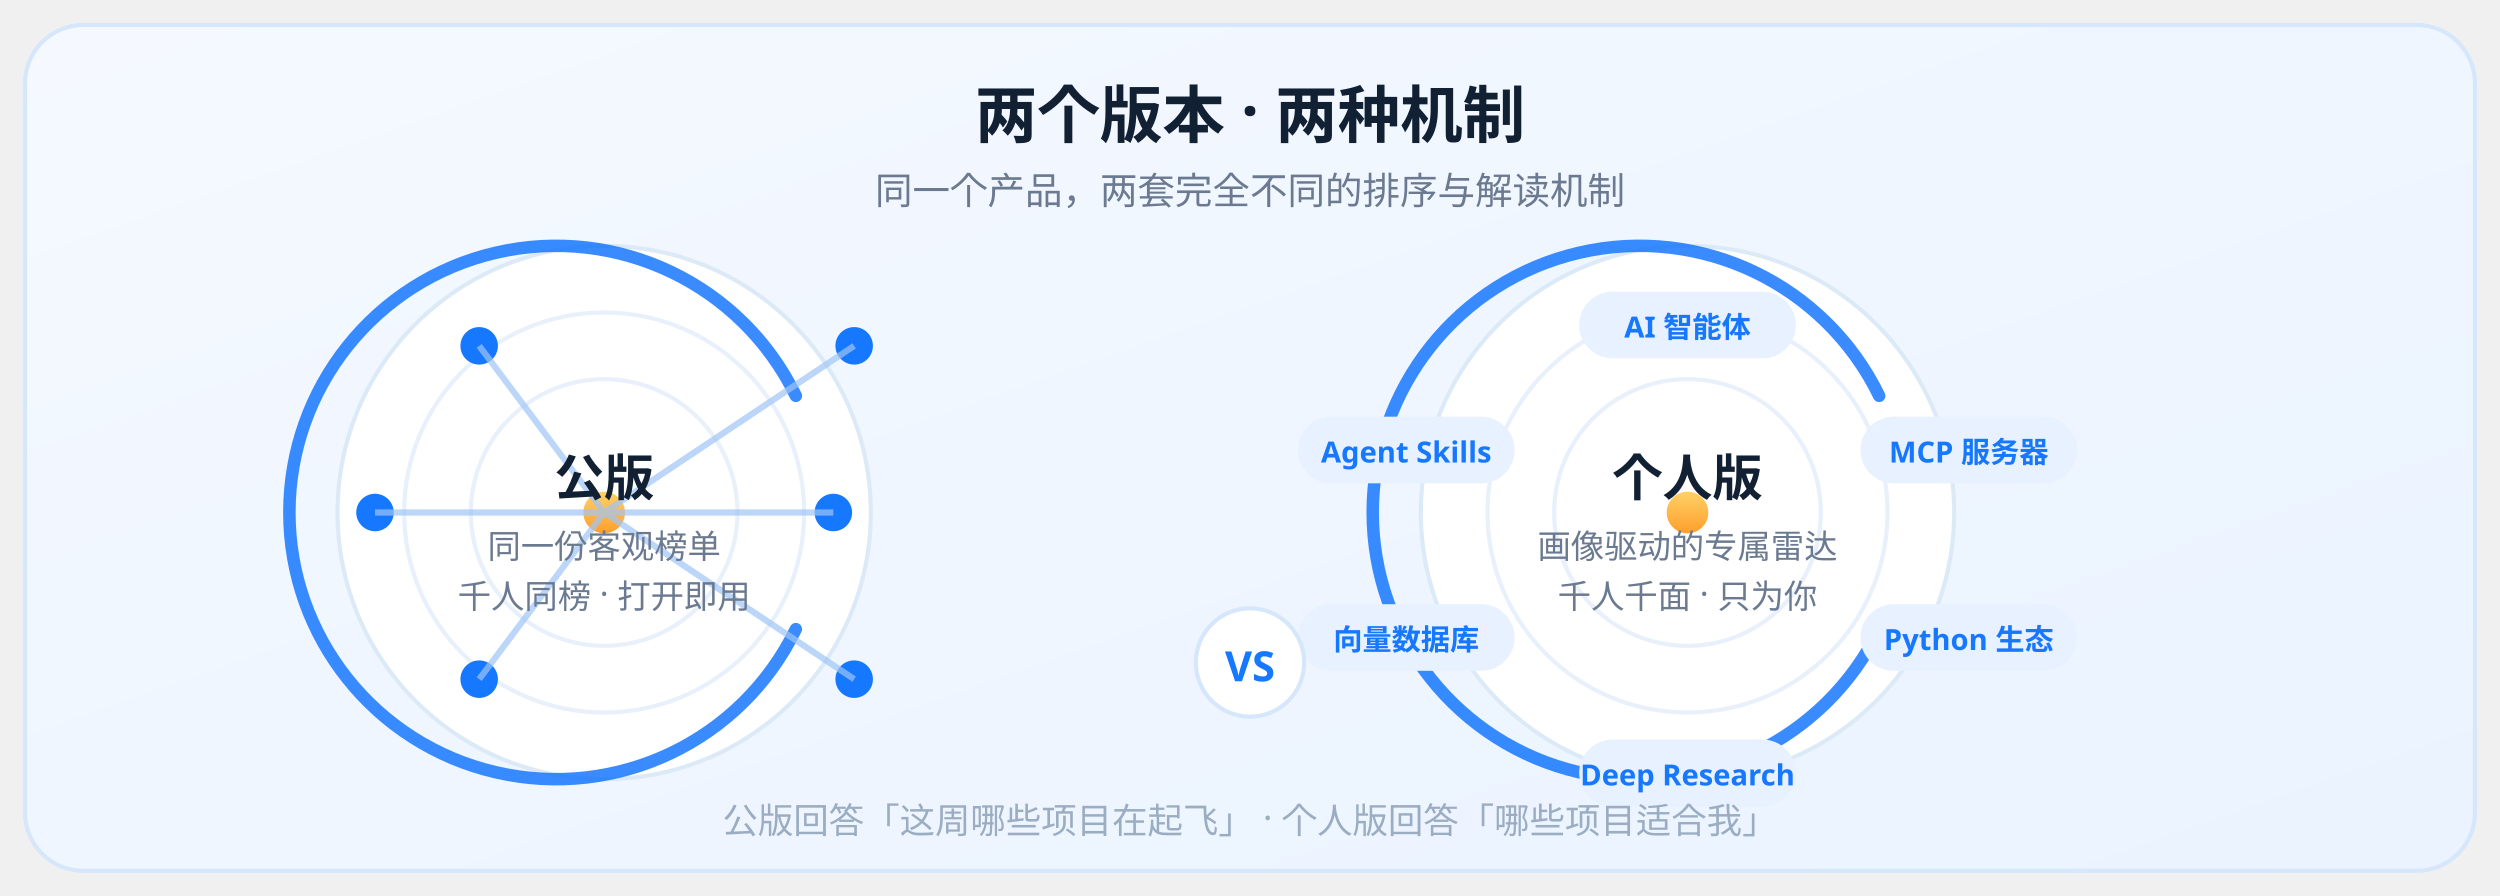
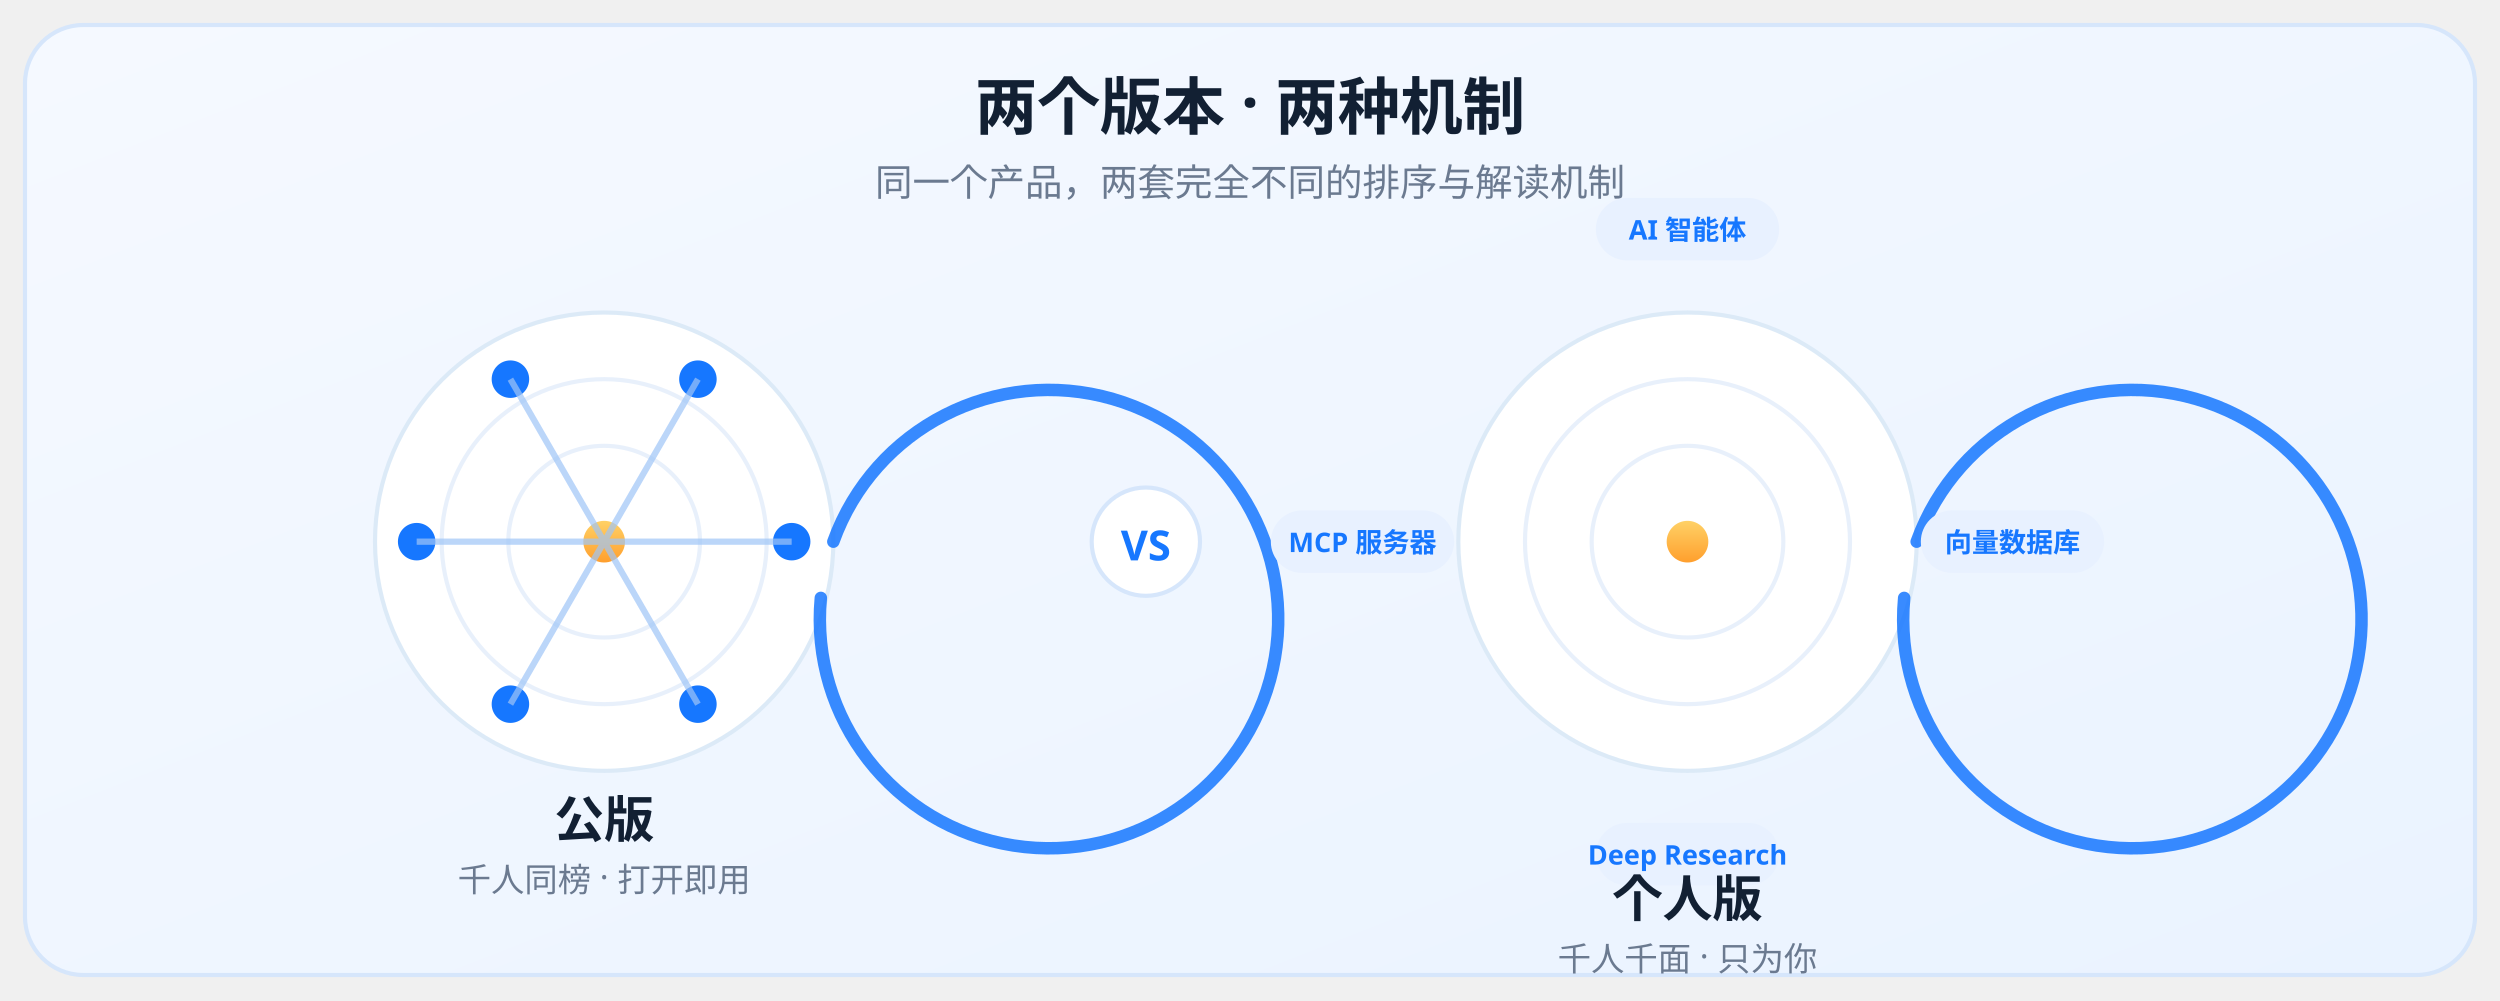
- <svg xmlns="http://www.w3.org/2000/svg" viewBox="0 0 1200 430" width="100%" role="img" aria-labelledby="t d">
+ <svg xmlns="http://www.w3.org/2000/svg" viewBox="0 0 1200 480" width="100%" role="img" aria-labelledby="t d">
  <defs>
    <linearGradient id="starG" x1="0" y1="0" x2="0" y2="1">
      <stop offset="0" stop-color="#FFD166" />
      <stop offset="1" stop-color="#FF9F2D" />
    </linearGradient>
    <linearGradient id="bgG" x1="0" y1="0" x2="1" y2="1">
      <stop offset="0" stop-color="#f5f9ff" />
      <stop offset="1" stop-color="#eaf3ff" />
    </linearGradient>
  </defs>
-   <rect x="12" y="12" width="1176" height="406" rx="28" fill="url(#bgG)" />
-   <rect x="12" y="12" width="1176" height="406" rx="28" fill="none" stroke="#d6e6fb" stroke-width="2" />
-   <text x="600" y="66" text-anchor="middle" font-family="Segoe UI, PingFang SC, Microsoft YaHei, sans-serif" font-size="30" font-weight="700" fill="#122033">两个版本 · 两种机制</text>
-   <text x="600" y="98" text-anchor="middle" font-family="Segoe UI, PingFang SC, Microsoft YaHei, sans-serif" font-size="18" fill="#6b7a90">同一个产品，两套完全不同的排序与解读机制</text>
-   <g transform="translate(120, 96)">
-     <circle cx="170" cy="150" r="128" fill="#ffffff" stroke="#dceaf7" stroke-width="2" />
-     <circle cx="170" cy="150" r="96" fill="none" stroke="#e8f0fb" stroke-width="2" />
-     <circle cx="170" cy="150" r="64" fill="none" stroke="#e8f0fb" stroke-width="2" />
-     <path d="M 262,94 A 128 128 0 1 0 262,206" fill="none" stroke="#1677ff" stroke-width="6" stroke-linecap="round" opacity="0.85" />
+   <rect x="12" y="12" width="1176" height="456" rx="28" fill="url(#bgG)" />
+   <rect x="12" y="12" width="1176" height="456" rx="28" fill="none" stroke="#d6e6fb" stroke-width="2" />
+   <text x="600" y="62" text-anchor="middle" font-family="Segoe UI, PingFang SC, Microsoft YaHei, sans-serif" font-size="30" font-weight="700" fill="#122033">两个版本 · 两种机制</text>
+   <text x="600" y="94" text-anchor="middle" font-family="Segoe UI, PingFang SC, Microsoft YaHei, sans-serif" font-size="18" fill="#6b7a90">同一个产品，两套完全不同的排序与解读机制</text>
+   <g transform="translate(120, 110)">
+     <circle cx="170" cy="150" r="110" fill="#ffffff" stroke="#dceaf7" stroke-width="2" />
+     <circle cx="170" cy="150" r="78" fill="none" stroke="#e8f0fb" stroke-width="2" />
+     <circle cx="170" cy="150" r="46" fill="none" stroke="#e8f0fb" stroke-width="2" />
+     <path d="M 280,150 A 110 110 0 1 1 274,177" fill="none" stroke="#1677ff" stroke-width="6" stroke-linecap="round" opacity="0.85" />
    <circle cx="170" cy="150" r="10" fill="url(#starG)" />
    <g fill="#1677ff">
-       <circle cx="110" cy="70" r="9" />
-       <circle cx="290" cy="70" r="9" />
-       <circle cx="60" cy="150" r="9" />
-       <circle cx="280" cy="150" r="9" />
-       <circle cx="110" cy="230" r="9" />
-       <circle cx="290" cy="230" r="9" />
+       <circle cx="260" cy="150" r="9" />
+       <circle cx="215" cy="72" r="9" />
+       <circle cx="125" cy="72" r="9" />
+       <circle cx="80" cy="150" r="9" />
+       <circle cx="125" cy="228" r="9" />
+       <circle cx="215" cy="228" r="9" />
    </g>
    <g stroke="#9ec4f7" stroke-width="3" opacity="0.7">
-       <line x1="170" y1="150" x2="110" y2="70" />
-       <line x1="170" y1="150" x2="290" y2="70" />
-       <line x1="170" y1="150" x2="60" y2="150" />
-       <line x1="170" y1="150" x2="280" y2="150" />
-       <line x1="170" y1="150" x2="110" y2="230" />
-       <line x1="170" y1="150" x2="290" y2="230" />
+       <line x1="170" y1="150" x2="260" y2="150" />
+       <line x1="170" y1="150" x2="215" y2="72" />
+       <line x1="170" y1="150" x2="125" y2="72" />
+       <line x1="170" y1="150" x2="80" y2="150" />
+       <line x1="170" y1="150" x2="125" y2="228" />
+       <line x1="170" y1="150" x2="215" y2="228" />
    </g>
  </g>
-   <text x="290" y="238" text-anchor="middle" font-family="Segoe UI, PingFang SC, Microsoft YaHei, sans-serif" font-size="24" font-weight="700" fill="#122033">公版</text>
-   <text x="290" y="268" text-anchor="middle" font-family="Segoe UI, PingFang SC, Microsoft YaHei, sans-serif" font-size="16" fill="#6b7a90">同一份客观榜单</text>
-   <text x="290" y="292" text-anchor="middle" font-family="Segoe UI, PingFang SC, Microsoft YaHei, sans-serif" font-size="16" fill="#6b7a90">千人同榜 · 打开即用</text>
-   <g transform="translate(640, 96)">
-     <circle cx="170" cy="150" r="128" fill="#ffffff" stroke="#dceaf7" stroke-width="2" />
-     <circle cx="170" cy="150" r="96" fill="none" stroke="#e8f0fb" stroke-width="2" />
-     <circle cx="170" cy="150" r="64" fill="none" stroke="#e8f0fb" stroke-width="2" />
-     <path d="M 262,94 A 128 128 0 1 0 262,206" fill="none" stroke="#1677ff" stroke-width="6" stroke-linecap="round" opacity="0.85" />
+   <text x="290" y="402" text-anchor="middle" font-family="Segoe UI, PingFang SC, Microsoft YaHei, sans-serif" font-size="24" font-weight="700" fill="#122033">公版</text>
+   <text x="290" y="428" text-anchor="middle" font-family="Segoe UI, PingFang SC, Microsoft YaHei, sans-serif" font-size="16" fill="#6b7a90">千人同榜 · 打开即用</text>
+   <g transform="translate(640, 110)">
+     <circle cx="170" cy="150" r="110" fill="#ffffff" stroke="#dceaf7" stroke-width="2" />
+     <circle cx="170" cy="150" r="78" fill="none" stroke="#e8f0fb" stroke-width="2" />
+     <circle cx="170" cy="150" r="46" fill="none" stroke="#e8f0fb" stroke-width="2" />
+     <path d="M 280,150 A 110 110 0 1 1 274,177" fill="none" stroke="#1677ff" stroke-width="6" stroke-linecap="round" opacity="0.85" />
    <circle cx="170" cy="150" r="10" fill="url(#starG)" />
-     <g font-family="Segoe UI, PingFang SC, Microsoft YaHei, sans-serif" font-size="14" font-weight="600">
-       <g transform="translate(170,60)">
-         <rect x="-52" y="-16" width="104" height="32" rx="16" fill="#e8f1ff" />
-         <text x="0" y="6" text-anchor="middle" fill="#1677ff">AI 智能体</text>
+     <g font-family="Segoe UI, PingFang SC, Microsoft YaHei, sans-serif" font-size="13" font-weight="600">
+       <g transform="translate(170,0)">
+         <rect x="-44" y="-15" width="88" height="30" rx="15" fill="#e8f1ff" />
+         <text x="0" y="5" text-anchor="middle" fill="#1677ff">AI 智能体</text>
      </g>
-       <g transform="translate(305,120)">
-         <rect x="-52" y="-16" width="104" height="32" rx="16" fill="#e8f1ff" />
-         <text x="0" y="6" text-anchor="middle" fill="#1677ff">MCP 服务器</text>
+       <g transform="translate(170,300)">
+         <rect x="-44" y="-15" width="88" height="30" rx="15" fill="#e8f1ff" />
+         <text x="0" y="5" text-anchor="middle" fill="#1677ff">Deep Research</text>
      </g>
-       <g transform="translate(305,210)">
-         <rect x="-52" y="-16" width="104" height="32" rx="16" fill="#e8f1ff" />
-         <text x="0" y="6" text-anchor="middle" fill="#1677ff">Python 生态</text>
+       <g transform="translate(14,150)">
+         <rect x="-44" y="-15" width="88" height="30" rx="15" fill="#e8f1ff" />
+         <text x="0" y="5" text-anchor="middle" fill="#1677ff">MCP 服务器</text>
      </g>
-       <g transform="translate(170,275)">
-         <rect x="-52" y="-16" width="104" height="32" rx="16" fill="#e8f1ff" />
-         <text x="0" y="6" text-anchor="middle" fill="#1677ff">Deep Research</text>
-       </g>
-       <g transform="translate(35,210)">
-         <rect x="-52" y="-16" width="104" height="32" rx="16" fill="#e8f1ff" />
-         <text x="0" y="6" text-anchor="middle" fill="#1677ff">向量数据库</text>
-       </g>
-       <g transform="translate(35,120)">
-         <rect x="-52" y="-16" width="104" height="32" rx="16" fill="#e8f1ff" />
-         <text x="0" y="6" text-anchor="middle" fill="#1677ff">Agent Skills</text>
+       <g transform="translate(326,150)">
+         <rect x="-44" y="-15" width="88" height="30" rx="15" fill="#e8f1ff" />
+         <text x="0" y="5" text-anchor="middle" fill="#1677ff">向量数据库</text>
      </g>
    </g>
  </g>
-   <text x="810" y="238" text-anchor="middle" font-family="Segoe UI, PingFang SC, Microsoft YaHei, sans-serif" font-size="24" font-weight="700" fill="#122033">个人版</text>
-   <text x="810" y="268" text-anchor="middle" font-family="Segoe UI, PingFang SC, Microsoft YaHei, sans-serif" font-size="16" fill="#6b7a90">画像驱动的专属雷达</text>
-   <text x="810" y="292" text-anchor="middle" font-family="Segoe UI, PingFang SC, Microsoft YaHei, sans-serif" font-size="16" fill="#6b7a90">千人千面 · 只为你</text>
-   <g transform="translate(600,318)">
+   <text x="810" y="440" text-anchor="middle" font-family="Segoe UI, PingFang SC, Microsoft YaHei, sans-serif" font-size="24" font-weight="700" fill="#122033">个人版</text>
+   <text x="810" y="466" text-anchor="middle" font-family="Segoe UI, PingFang SC, Microsoft YaHei, sans-serif" font-size="16" fill="#6b7a90">千人千面 · 只为你</text>
+   <g transform="translate(550,260)">
    <circle r="26" fill="#ffffff" stroke="#d6e6fb" stroke-width="2" />
    <text y="9" text-anchor="middle" font-family="Segoe UI, PingFang SC, Microsoft YaHei, sans-serif" font-size="20" font-weight="700" fill="#1677ff">VS</text>
  </g>
-   <text x="600" y="400" text-anchor="middle" font-family="Segoe UI, PingFang SC, Microsoft YaHei, sans-serif" font-size="17" fill="#9badc2">公版回答「这周哪些项目在起飞」 · 个人版回答「哪些项目适合我」</text>
</svg>
